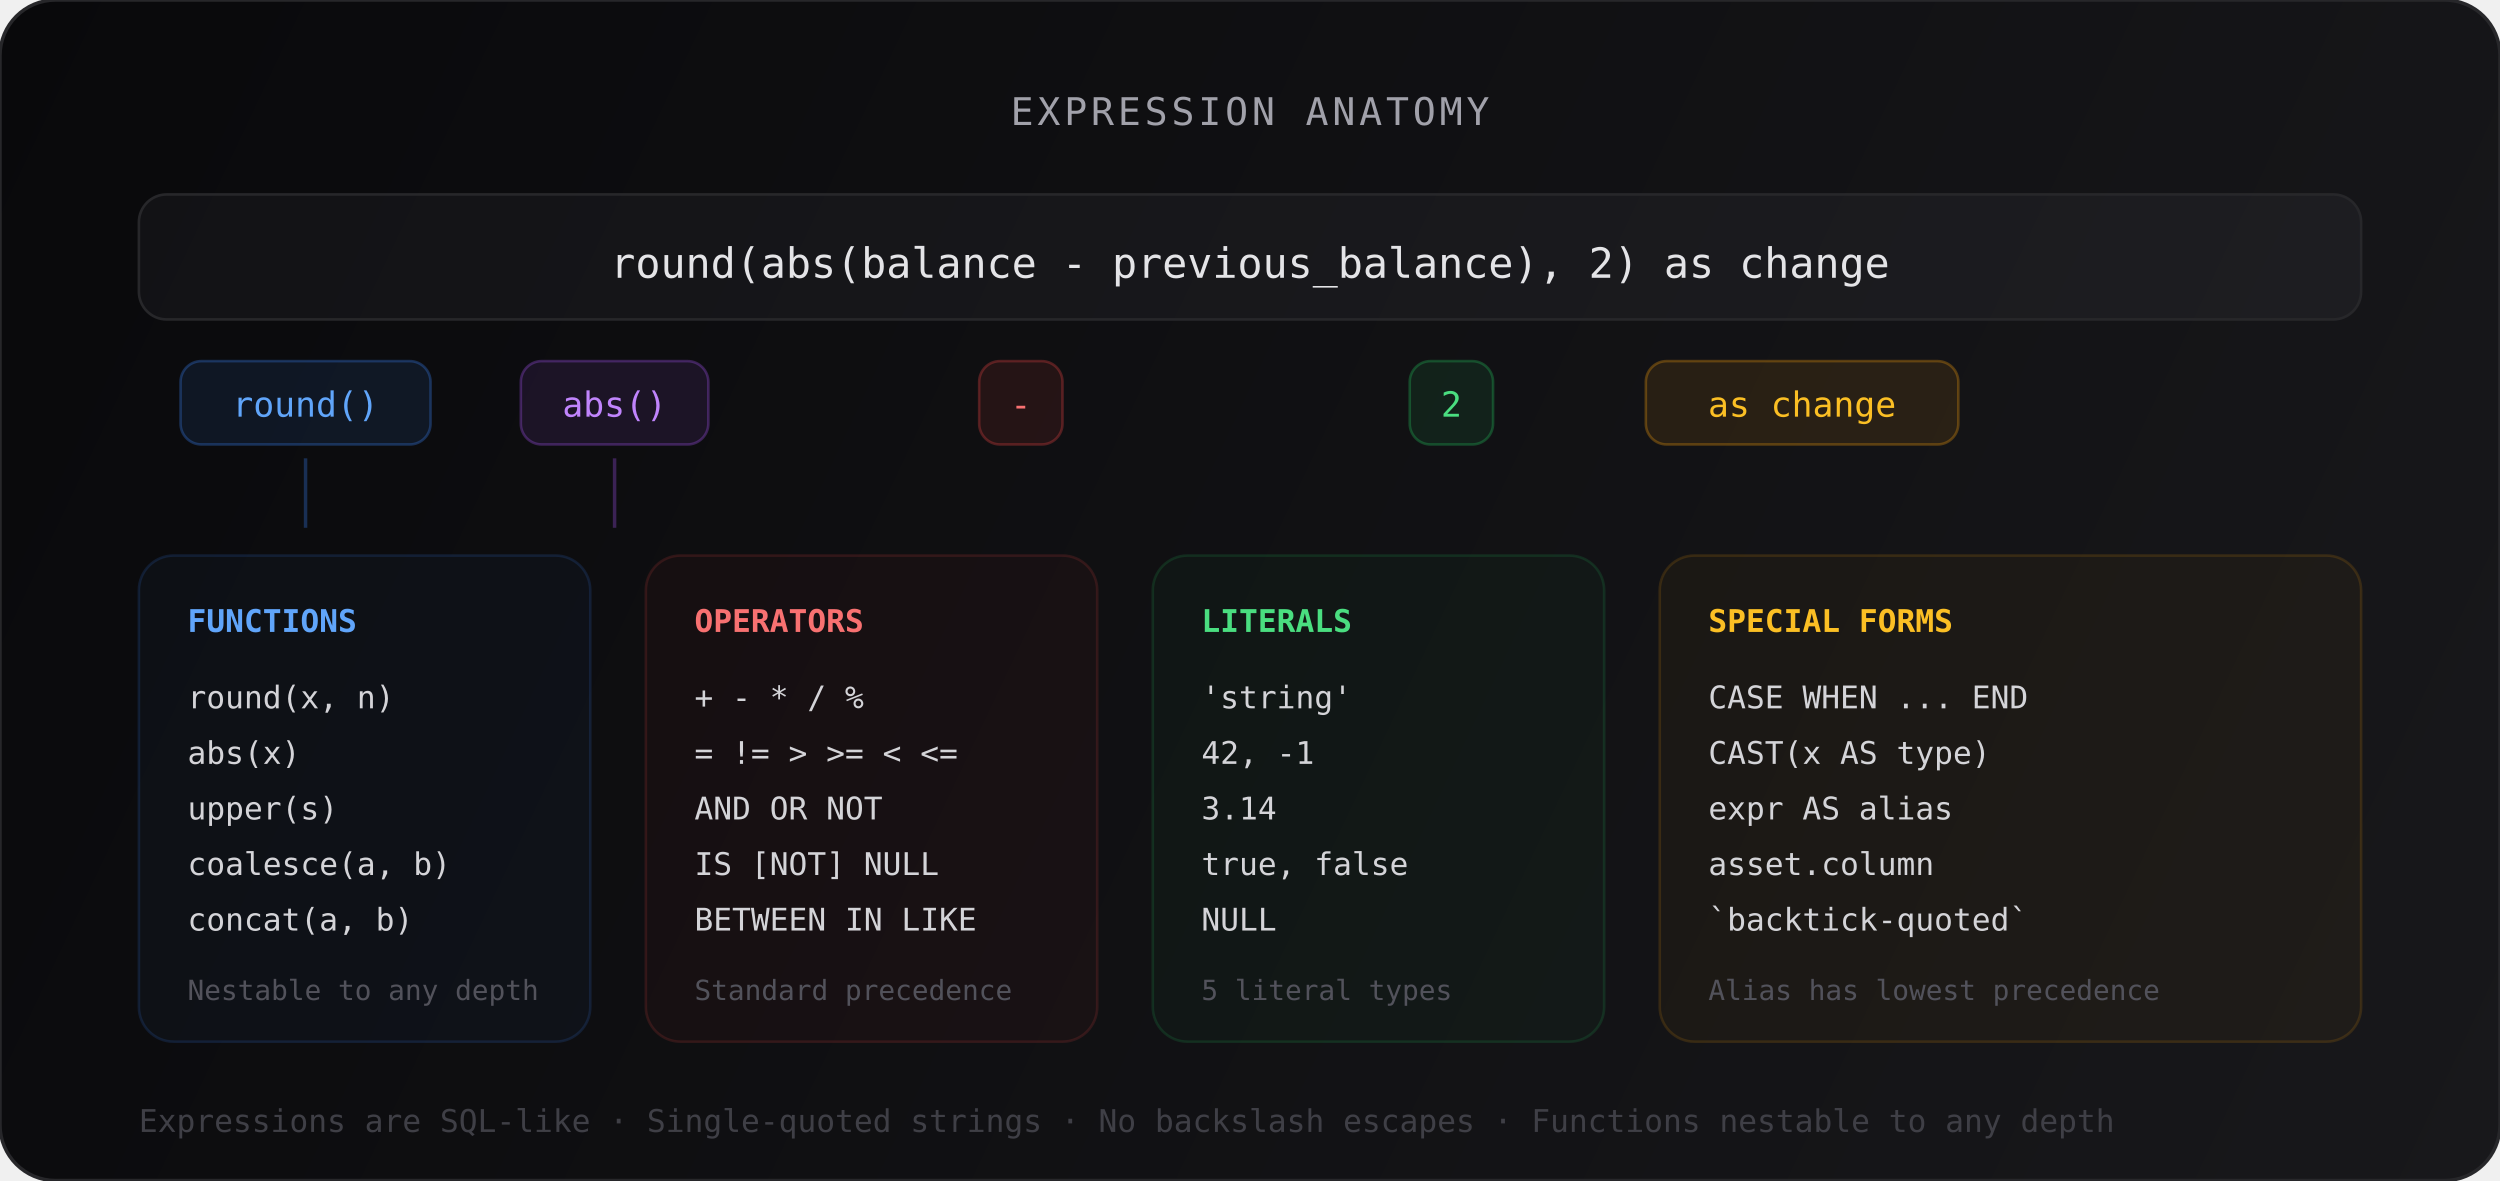
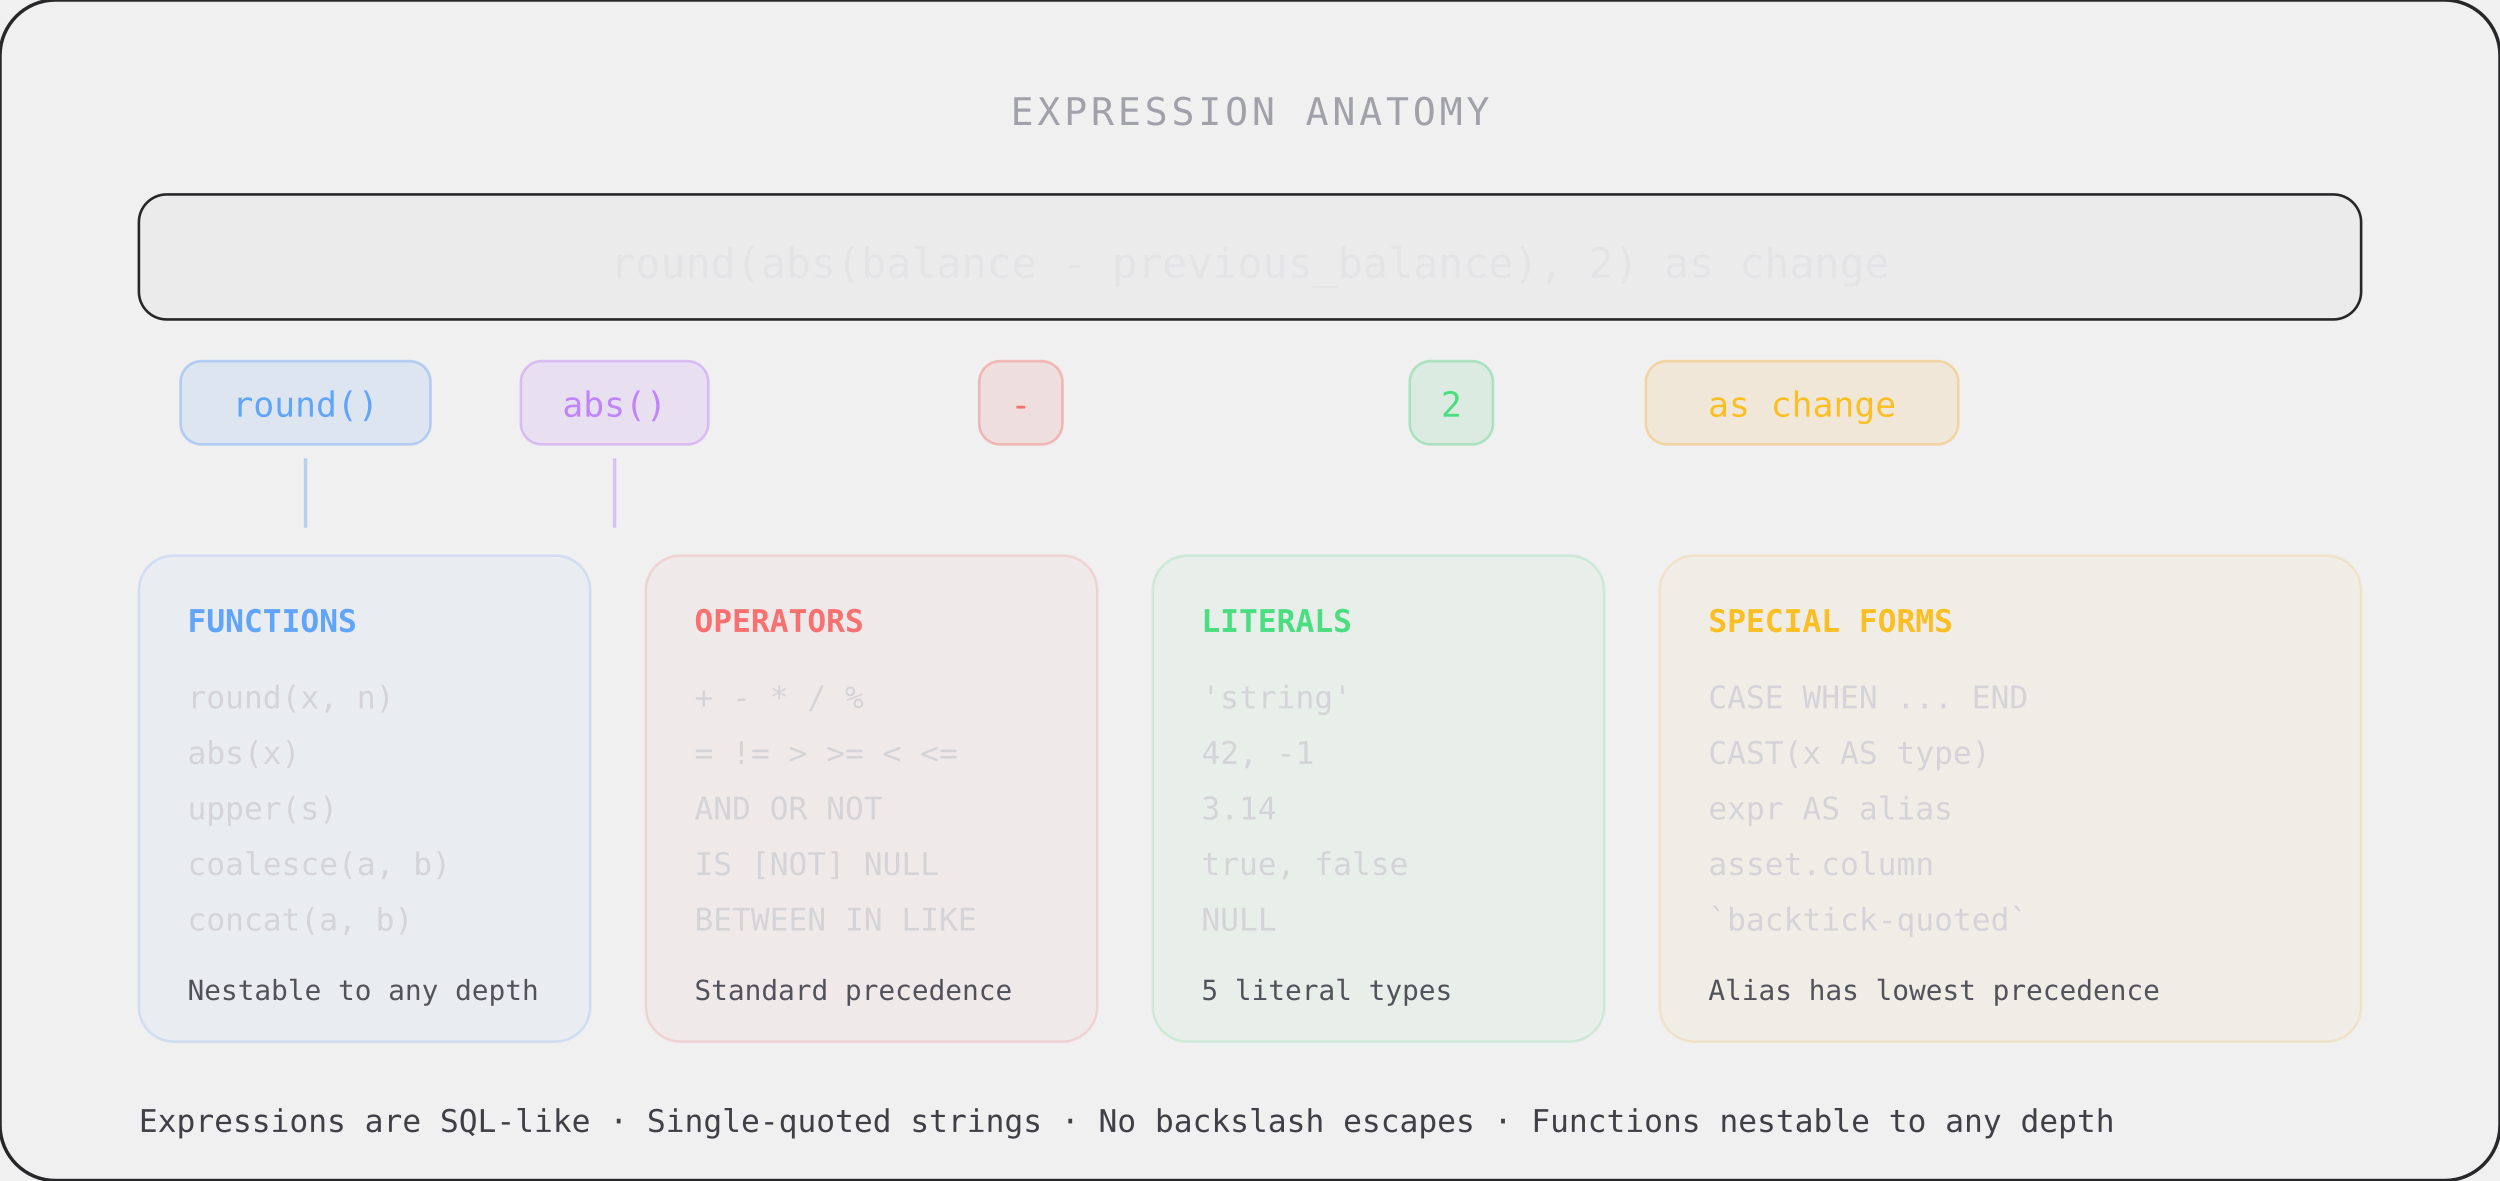
<svg xmlns="http://www.w3.org/2000/svg" viewBox="0 0 720 340" fill="none">
-   <defs>
-     <linearGradient id="bgE" x1="0" y1="0" x2="720" y2="340" gradientUnits="userSpaceOnUse">
-       <stop offset="0%" stop-color="#09090b" />
-       <stop offset="100%" stop-color="#18181b" />
-     </linearGradient>
-   </defs>
-   <rect width="720" height="340" rx="16" fill="url(#bgE)" />
-   <rect width="720" height="340" rx="16" stroke="#27272a" stroke-width="1" fill="none" />
+   <style>
+     /* Default: dark mode (existing colors) */
+     .bg-main { fill: none; }
+     .bg-border { stroke: #27272a; }
+ 
+     /* Light mode overrides */
+     @media (prefers-color-scheme: light) {
+       .bg-border { stroke: #e4e4e7; }
+ 
+       /* Text color inversions */
+       text[fill="#e4e4e7"] { fill: #18181b; }
+       text[fill="#d4d4d8"] { fill: #27272a; }
+       text[fill="#a1a1aa"] { fill: #52525b; }
+       text[fill="#71717a"] { fill: #6b7280; }
+       text[fill="#52525b"] { fill: #71717a; }
+       text[fill="#3f3f46"] { fill: #a1a1aa; }
+ 
+       /* Stroke/line inversions */
+       path[stroke="#3f3f46"] { stroke: #d4d4d8; }
+       line[stroke="#3f3f46"] { stroke: #d4d4d8; }
+       line[stroke="#27272a"] { stroke: #e4e4e7; }
+       path[stroke="#27272a"] { stroke: #e4e4e7; }
+ 
+       /* Arrow markers */
+       marker path[stroke="#71717a"] { stroke: #6b7280; }
+       marker path[stroke="#ef4444"] { stroke: #ef4444; }
+ 
+       /* Rect borders */
+       rect[stroke="#27272a"] { stroke: #e4e4e7; }
+       rect[stroke="#3f3f46"] { stroke: #d4d4d8; }
+ 
+       /* Card/container fills - subtle backgrounds */
+       rect[fill="#3f3f46"] { fill: #d4d4d8; }
+ 
+       /* Venn diagram cover fills (used in except/anti) */
+       circle[fill="#18181b"] { fill: #ffffff; }
+ 
+       /* Table header backgrounds */
+       rect[fill-opacity="0.3"][fill="#3f3f46"] { fill: #e4e4e7; fill-opacity: 0.5; }
+     }
+   </style>
+   <rect width="720" height="340" rx="16" class="bg-main" />
+   <rect width="720" height="340" rx="16" class="bg-border" stroke-width="1" fill="none" />
  <text x="360" y="36" text-anchor="middle" fill="#a1a1aa" font-family="ui-monospace,SFMono-Regular,Menlo,monospace" font-size="11" letter-spacing="0.1em">EXPRESSION ANATOMY</text>
  <g transform="translate(40, 56)">
    <rect width="640" height="36" rx="8" fill="#a1a1aa" fill-opacity="0.06" stroke="#27272a" stroke-width="0.75" />
    <text x="320" y="24" text-anchor="middle" fill="#e4e4e7" font-family="ui-monospace,SFMono-Regular,Menlo,monospace" font-size="12">round(abs(balance - previous_balance), 2) as change</text>
  </g>
  <g transform="translate(52, 104)">
    <rect width="72" height="24" rx="6" fill="#3b82f6" fill-opacity="0.1" stroke="#3b82f6" stroke-opacity="0.3" stroke-width="0.75" />
    <text x="36" y="16" text-anchor="middle" fill="#60a5fa" font-family="ui-monospace,SFMono-Regular,Menlo,monospace" font-size="10">round()</text>
    <line x1="36" y1="28" x2="36" y2="48" stroke="#3b82f6" stroke-opacity="0.3" stroke-width="1" />
  </g>
  <g transform="translate(150, 104)">
    <rect width="54" height="24" rx="6" fill="#a855f7" fill-opacity="0.1" stroke="#a855f7" stroke-opacity="0.3" stroke-width="0.75" />
    <text x="27" y="16" text-anchor="middle" fill="#c084fc" font-family="ui-monospace,SFMono-Regular,Menlo,monospace" font-size="10">abs()</text>
    <line x1="27" y1="28" x2="27" y2="48" stroke="#a855f7" stroke-opacity="0.3" stroke-width="1" />
  </g>
  <g transform="translate(282, 104)">
    <rect width="24" height="24" rx="6" fill="#ef4444" fill-opacity="0.1" stroke="#ef4444" stroke-opacity="0.3" stroke-width="0.75" />
    <text x="12" y="16" text-anchor="middle" fill="#f87171" font-family="ui-monospace,SFMono-Regular,Menlo,monospace" font-size="10">-</text>
  </g>
  <g transform="translate(406, 104)">
    <rect width="24" height="24" rx="6" fill="#22c55e" fill-opacity="0.1" stroke="#22c55e" stroke-opacity="0.3" stroke-width="0.75" />
    <text x="12" y="16" text-anchor="middle" fill="#4ade80" font-family="ui-monospace,SFMono-Regular,Menlo,monospace" font-size="10">2</text>
  </g>
  <g transform="translate(474, 104)">
    <rect width="90" height="24" rx="6" fill="#f59e0b" fill-opacity="0.1" stroke="#f59e0b" stroke-opacity="0.3" stroke-width="0.75" />
    <text x="45" y="16" text-anchor="middle" fill="#fbbf24" font-family="ui-monospace,SFMono-Regular,Menlo,monospace" font-size="10">as change</text>
  </g>
  <g transform="translate(40, 160)">
    <rect width="130" height="140" rx="10" fill="#3b82f6" fill-opacity="0.04" stroke="#3b82f6" stroke-opacity="0.15" stroke-width="0.75" />
    <text x="14" y="22" fill="#60a5fa" font-family="ui-monospace,SFMono-Regular,Menlo,monospace" font-size="9" font-weight="600">FUNCTIONS</text>
    <text x="14" y="44" fill="#d4d4d8" font-family="ui-monospace,SFMono-Regular,Menlo,monospace" font-size="9">round(x, n)</text>
    <text x="14" y="60" fill="#d4d4d8" font-family="ui-monospace,SFMono-Regular,Menlo,monospace" font-size="9">abs(x)</text>
    <text x="14" y="76" fill="#d4d4d8" font-family="ui-monospace,SFMono-Regular,Menlo,monospace" font-size="9">upper(s)</text>
    <text x="14" y="92" fill="#d4d4d8" font-family="ui-monospace,SFMono-Regular,Menlo,monospace" font-size="9">coalesce(a, b)</text>
    <text x="14" y="108" fill="#d4d4d8" font-family="ui-monospace,SFMono-Regular,Menlo,monospace" font-size="9">concat(a, b)</text>
    <text x="14" y="128" fill="#52525b" font-family="ui-monospace,SFMono-Regular,Menlo,monospace" font-size="8">Nestable to any depth</text>
  </g>
  <g transform="translate(186, 160)">
    <rect width="130" height="140" rx="10" fill="#ef4444" fill-opacity="0.04" stroke="#ef4444" stroke-opacity="0.15" stroke-width="0.75" />
    <text x="14" y="22" fill="#f87171" font-family="ui-monospace,SFMono-Regular,Menlo,monospace" font-size="9" font-weight="600">OPERATORS</text>
    <text x="14" y="44" fill="#d4d4d8" font-family="ui-monospace,SFMono-Regular,Menlo,monospace" font-size="9">+ - * / %</text>
    <text x="14" y="60" fill="#d4d4d8" font-family="ui-monospace,SFMono-Regular,Menlo,monospace" font-size="9">= != &gt; &gt;= &lt; &lt;=</text>
    <text x="14" y="76" fill="#d4d4d8" font-family="ui-monospace,SFMono-Regular,Menlo,monospace" font-size="9">AND OR NOT</text>
    <text x="14" y="92" fill="#d4d4d8" font-family="ui-monospace,SFMono-Regular,Menlo,monospace" font-size="9">IS [NOT] NULL</text>
    <text x="14" y="108" fill="#d4d4d8" font-family="ui-monospace,SFMono-Regular,Menlo,monospace" font-size="9">BETWEEN IN LIKE</text>
    <text x="14" y="128" fill="#52525b" font-family="ui-monospace,SFMono-Regular,Menlo,monospace" font-size="8">Standard precedence</text>
  </g>
  <g transform="translate(332, 160)">
    <rect width="130" height="140" rx="10" fill="#22c55e" fill-opacity="0.04" stroke="#22c55e" stroke-opacity="0.15" stroke-width="0.75" />
    <text x="14" y="22" fill="#4ade80" font-family="ui-monospace,SFMono-Regular,Menlo,monospace" font-size="9" font-weight="600">LITERALS</text>
    <text x="14" y="44" fill="#d4d4d8" font-family="ui-monospace,SFMono-Regular,Menlo,monospace" font-size="9">'string'</text>
    <text x="14" y="60" fill="#d4d4d8" font-family="ui-monospace,SFMono-Regular,Menlo,monospace" font-size="9">42, -1</text>
    <text x="14" y="76" fill="#d4d4d8" font-family="ui-monospace,SFMono-Regular,Menlo,monospace" font-size="9">3.14</text>
    <text x="14" y="92" fill="#d4d4d8" font-family="ui-monospace,SFMono-Regular,Menlo,monospace" font-size="9">true, false</text>
    <text x="14" y="108" fill="#d4d4d8" font-family="ui-monospace,SFMono-Regular,Menlo,monospace" font-size="9">NULL</text>
    <text x="14" y="128" fill="#52525b" font-family="ui-monospace,SFMono-Regular,Menlo,monospace" font-size="8">5 literal types</text>
  </g>
  <g transform="translate(478, 160)">
    <rect width="202" height="140" rx="10" fill="#f59e0b" fill-opacity="0.04" stroke="#f59e0b" stroke-opacity="0.15" stroke-width="0.75" />
    <text x="14" y="22" fill="#fbbf24" font-family="ui-monospace,SFMono-Regular,Menlo,monospace" font-size="9" font-weight="600">SPECIAL FORMS</text>
    <text x="14" y="44" fill="#d4d4d8" font-family="ui-monospace,SFMono-Regular,Menlo,monospace" font-size="9">CASE WHEN ... END</text>
    <text x="14" y="60" fill="#d4d4d8" font-family="ui-monospace,SFMono-Regular,Menlo,monospace" font-size="9">CAST(x AS type)</text>
    <text x="14" y="76" fill="#d4d4d8" font-family="ui-monospace,SFMono-Regular,Menlo,monospace" font-size="9">expr AS alias</text>
    <text x="14" y="92" fill="#d4d4d8" font-family="ui-monospace,SFMono-Regular,Menlo,monospace" font-size="9">asset.column</text>
    <text x="14" y="108" fill="#d4d4d8" font-family="ui-monospace,SFMono-Regular,Menlo,monospace" font-size="9">`backtick-quoted`</text>
    <text x="14" y="128" fill="#52525b" font-family="ui-monospace,SFMono-Regular,Menlo,monospace" font-size="8">Alias has lowest precedence</text>
  </g>
  <text x="40" y="326" fill="#3f3f46" font-family="ui-monospace,SFMono-Regular,Menlo,monospace" font-size="9">Expressions are SQL-like · Single-quoted strings · No backslash escapes · Functions nestable to any depth</text>
</svg>
